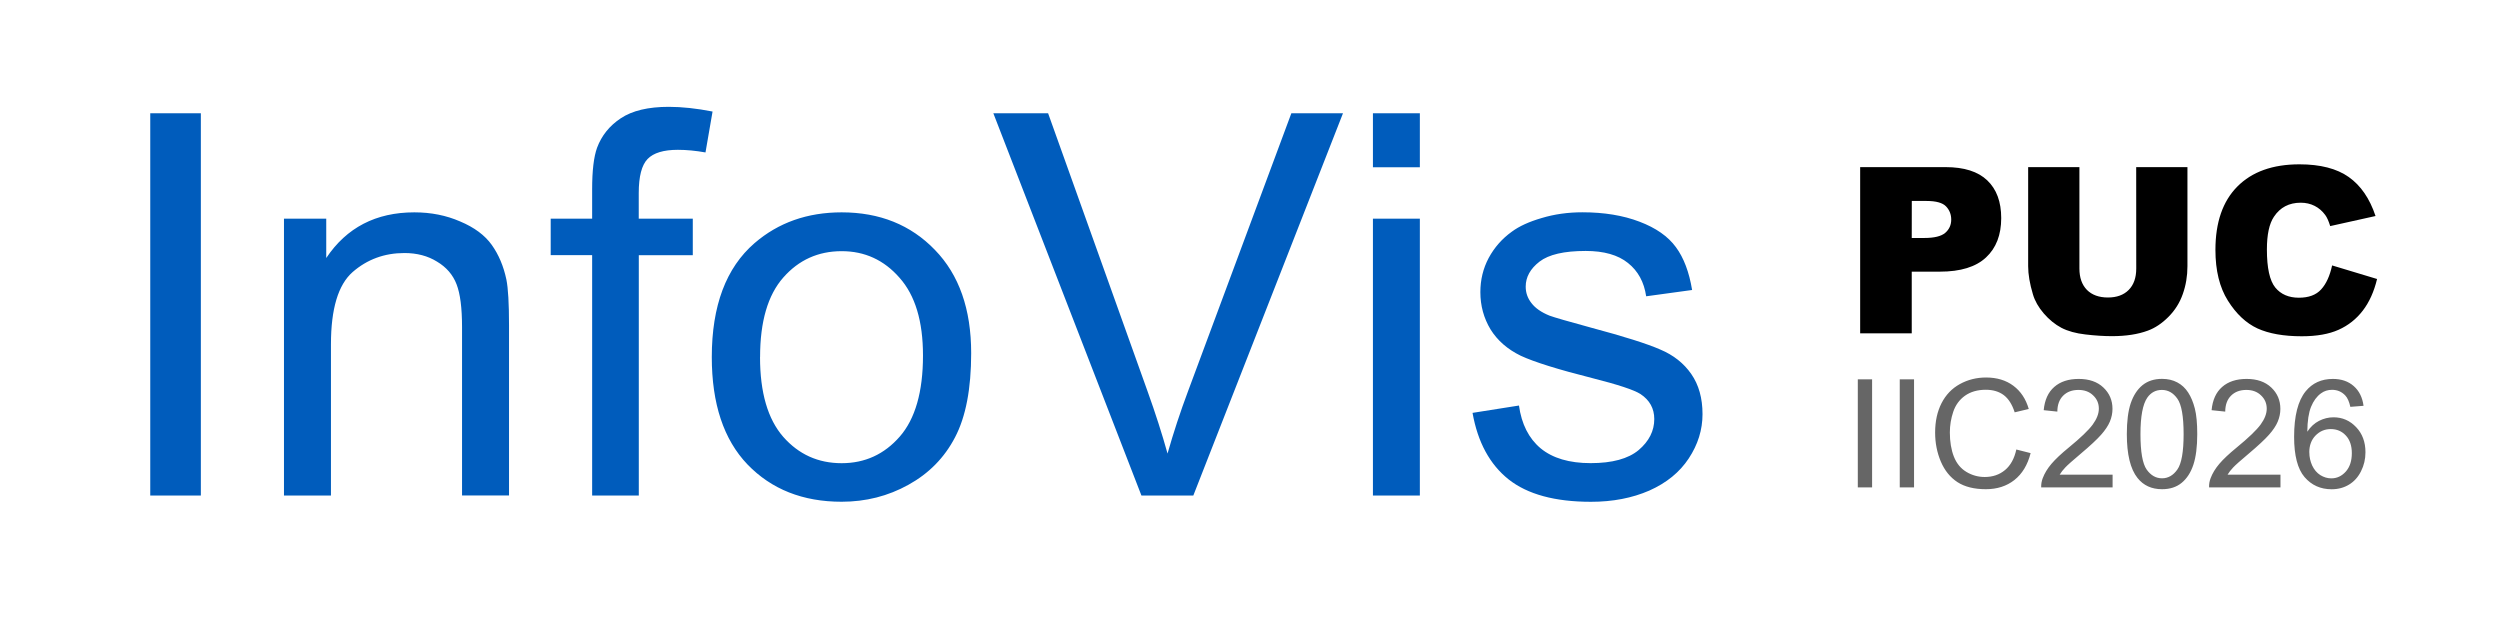
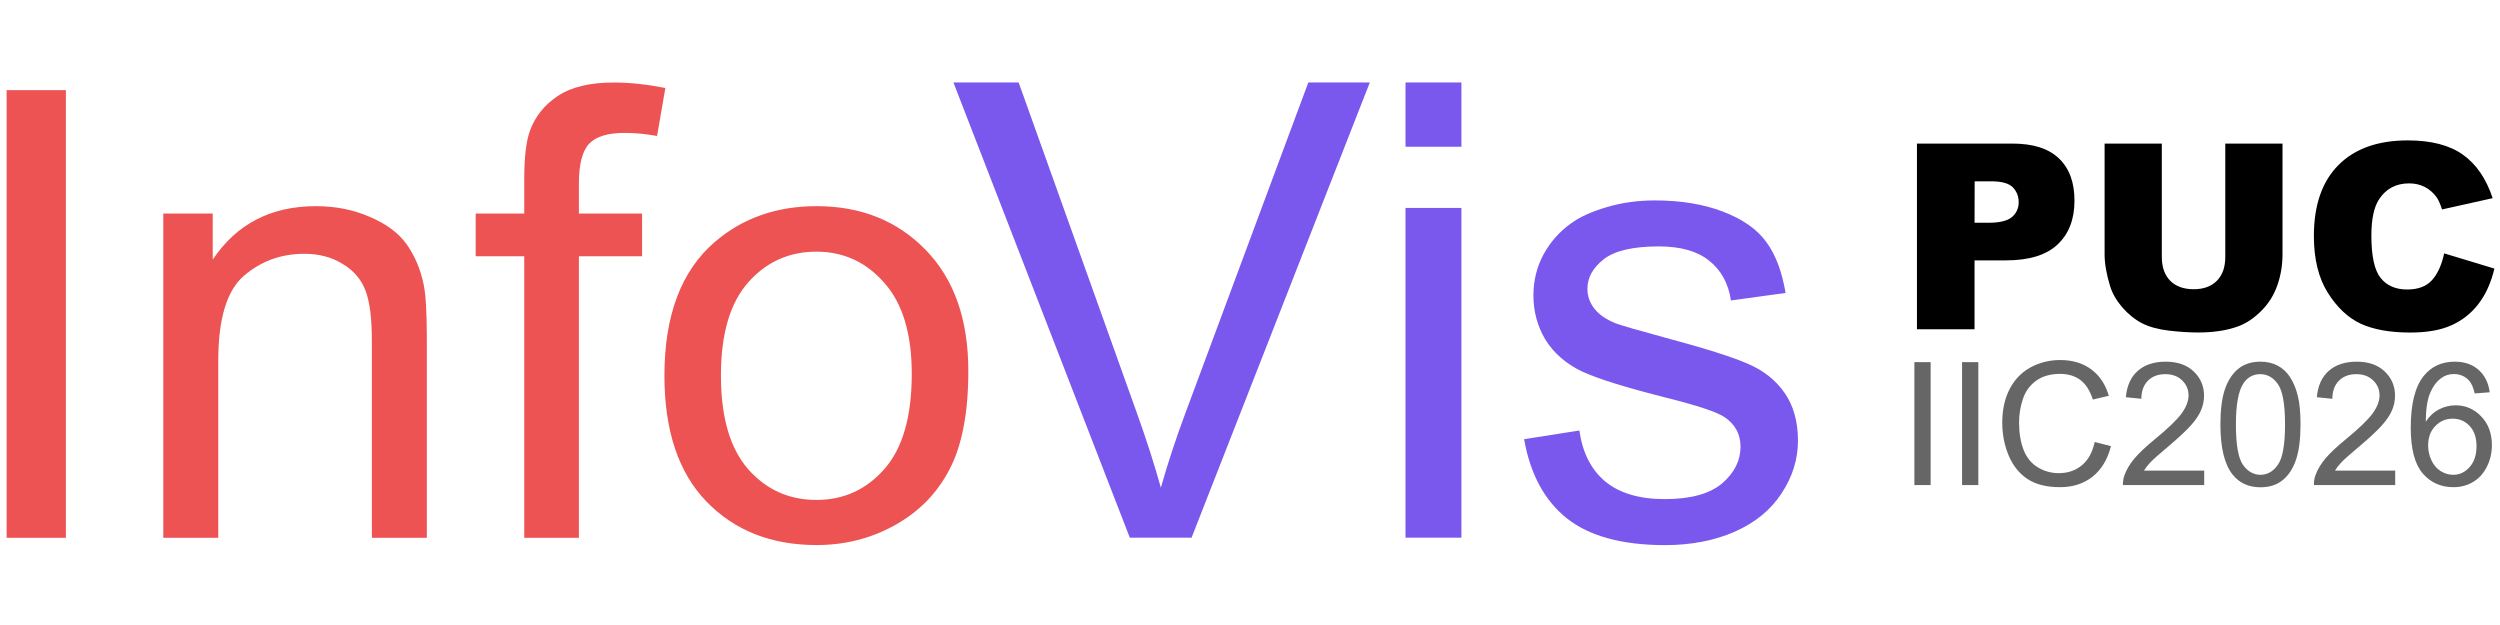
- <svg xmlns="http://www.w3.org/2000/svg" width="45.656mm" height="11.405mm" viewBox="0 0 45.656 11.405" version="1.1" id="svg8">
+ <svg xmlns="http://www.w3.org/2000/svg" width="45.656mm" height="11.405mm" viewBox="0 0 45.656 11.405" version="1.1" id="svg8" xml:space="preserve">
  <defs id="defs2" />
-   <path style="font-size:9.751px;line-height:1.25;font-family:Arial;-inkscape-font-specification:'Arial, Normal';fill:#005cbc;stroke-width:0.244" d="M 2.744,9.049 V 2.069 H 3.668 v 6.98 z m 2.442,0 V 3.993 H 5.958 V 4.712 Q 6.515,3.878 7.567,3.878 q 0.457,0 0.838,0.167 0.386,0.162 0.576,0.428 0.19,0.267 0.267,0.633 0.048,0.238 0.048,0.833 v 3.109 H 8.438 V 5.973 q 0,-0.524 -0.1,-0.781 Q 8.238,4.931 7.981,4.778 7.729,4.621 7.386,4.621 q -0.548,0 -0.947,0.348 -0.395,0.348 -0.395,1.319 v 2.761 z m 5.628,0 V 4.659 H 10.057 V 3.993 h 0.757 V 3.455 q 0,-0.509 0.09,-0.757 0.124,-0.333 0.433,-0.538 0.314,-0.209 0.876,-0.209 0.362,0 0.8,0.086 l -0.129,0.747 q -0.267,-0.048 -0.505,-0.048 -0.39,0 -0.552,0.167 -0.162,0.167 -0.162,0.624 V 3.993 H 12.652 v 0.667 h -0.986 v 4.39 z m 2.185,-2.528 q 0,-1.405 0.781,-2.081 0.652,-0.562 1.59,-0.562 1.043,0 1.704,0.686 0.662,0.681 0.662,1.885 0,0.976 -0.295,1.538 -0.29,0.557 -0.852,0.867 -0.557,0.309 -1.219,0.309 -1.062,0 -1.719,-0.681 -0.652,-0.681 -0.652,-1.962 z m 0.881,0 q 0,0.971 0.424,1.457 0.424,0.481 1.066,0.481 0.638,0 1.062,-0.486 0.424,-0.486 0.424,-1.481 0,-0.938 -0.428,-1.419 -0.424,-0.486 -1.057,-0.486 -0.643,0 -1.066,0.481 -0.424,0.481 -0.424,1.452 z m 6.965,2.528 -2.704,-6.98 h 1 l 1.814,5.071 q 0.219,0.609 0.367,1.143 0.162,-0.571 0.376,-1.143 l 1.885,-5.071 h 0.943 L 21.793,9.049 Z M 25.073,3.055 V 2.069 h 0.857 v 0.986 z m 0,5.994 V 3.993 h 0.857 V 9.049 Z M 26.892,7.54 27.74,7.406 q 0.071,0.509 0.395,0.781 0.329,0.271 0.914,0.271 0.59,0 0.876,-0.238 0.286,-0.243 0.286,-0.567 0,-0.29 -0.252,-0.457 Q 29.782,7.083 29.082,6.906 28.14,6.668 27.773,6.497 27.411,6.321 27.221,6.016 27.035,5.707 27.035,5.335 q 0,-0.338 0.152,-0.624 0.157,-0.29 0.424,-0.481 0.2,-0.148 0.543,-0.248 0.348,-0.105 0.743,-0.105 0.595,0 1.043,0.171 0.452,0.171 0.667,0.467 0.214,0.29 0.295,0.781 L 30.063,5.411 Q 30.006,5.021 29.73,4.802 29.458,4.583 28.958,4.583 q -0.59,0 -0.843,0.195 -0.252,0.195 -0.252,0.457 0,0.167 0.105,0.3 0.105,0.138 0.329,0.229 0.129,0.048 0.757,0.219 0.909,0.243 1.266,0.4 0.362,0.152 0.567,0.448 0.205,0.295 0.205,0.733 0,0.428 -0.252,0.809 -0.248,0.376 -0.719,0.586 -0.471,0.205 -1.066,0.205 -0.986,0 -1.504,-0.409 Q 27.035,8.344 26.892,7.54 Z" id="text1" aria-label="InfoVis" />
-   <path style="font-size:2.756px;line-height:1.25;font-family:Arial;-inkscape-font-specification:'Arial, Normal';fill:#666666;stroke-width:0.069" d="M 33.928,8.901 V 6.928 h 0.261 v 1.973 z m 0.766,0 V 6.928 h 0.261 v 1.973 z m 2.129,-0.692 0.261,0.066 q -0.082,0.322 -0.296,0.491 -0.213,0.168 -0.521,0.168 -0.319,0 -0.519,-0.129 Q 35.549,8.675 35.444,8.429 35.34,8.183 35.34,7.9 q 0,-0.308 0.117,-0.537 0.118,-0.23 0.335,-0.349 0.218,-0.12 0.479,-0.12 0.296,0 0.498,0.151 0.202,0.151 0.281,0.424 l -0.257,0.061 q -0.069,-0.215 -0.199,-0.314 -0.131,-0.098 -0.328,-0.098 -0.227,0 -0.381,0.109 -0.152,0.109 -0.214,0.293 -0.062,0.183 -0.062,0.378 0,0.252 0.073,0.44 0.074,0.187 0.229,0.28 0.155,0.093 0.335,0.093 0.219,0 0.371,-0.127 0.152,-0.127 0.206,-0.375 z m 1.758,0.459 v 0.233 h -1.304 q -0.003,-0.087 0.028,-0.168 0.05,-0.133 0.159,-0.262 0.11,-0.129 0.318,-0.299 0.322,-0.264 0.435,-0.417 0.113,-0.155 0.113,-0.292 0,-0.144 -0.104,-0.242 -0.102,-0.1 -0.268,-0.1 -0.175,0 -0.28,0.105 -0.105,0.105 -0.106,0.291 l -0.249,-0.026 q 0.026,-0.279 0.192,-0.424 0.167,-0.147 0.448,-0.147 0.284,0 0.45,0.157 0.166,0.157 0.166,0.39 0,0.118 -0.048,0.233 -0.048,0.114 -0.161,0.241 -0.112,0.127 -0.373,0.347 -0.218,0.183 -0.28,0.249 -0.062,0.065 -0.102,0.131 z m 0.26,-0.74 q 0,-0.35 0.071,-0.563 0.073,-0.214 0.214,-0.33 0.143,-0.116 0.358,-0.116 0.159,0 0.279,0.065 0.12,0.063 0.198,0.184 0.078,0.12 0.122,0.293 0.044,0.172 0.044,0.466 0,0.347 -0.071,0.561 -0.071,0.213 -0.214,0.33 -0.141,0.116 -0.358,0.116 -0.285,0 -0.448,-0.205 Q 38.841,8.484 38.841,7.928 Z m 0.249,0 q 0,0.486 0.113,0.647 0.114,0.16 0.281,0.16 0.167,0 0.28,-0.161 0.114,-0.161 0.114,-0.646 0,-0.487 -0.114,-0.647 -0.113,-0.16 -0.283,-0.16 -0.167,0 -0.266,0.141 -0.125,0.18 -0.125,0.666 z m 2.557,0.74 v 0.233 h -1.304 q -0.003,-0.087 0.028,-0.168 0.05,-0.133 0.159,-0.262 0.11,-0.129 0.318,-0.299 0.322,-0.264 0.435,-0.417 0.113,-0.155 0.113,-0.292 0,-0.144 -0.104,-0.242 -0.102,-0.1 -0.268,-0.1 -0.175,0 -0.28,0.105 -0.105,0.105 -0.106,0.291 l -0.249,-0.026 q 0.026,-0.279 0.192,-0.424 0.167,-0.147 0.448,-0.147 0.284,0 0.45,0.157 0.166,0.157 0.166,0.39 0,0.118 -0.048,0.233 -0.048,0.114 -0.161,0.241 -0.112,0.127 -0.373,0.347 -0.218,0.183 -0.28,0.249 -0.062,0.065 -0.102,0.131 z m 1.517,-1.257 -0.241,0.019 q -0.032,-0.143 -0.092,-0.207 -0.098,-0.104 -0.242,-0.104 -0.116,0 -0.203,0.065 -0.114,0.083 -0.18,0.244 -0.066,0.16 -0.069,0.456 0.087,-0.133 0.214,-0.198 0.127,-0.065 0.265,-0.065 0.242,0 0.412,0.179 0.171,0.178 0.171,0.46 0,0.186 -0.081,0.346 -0.079,0.159 -0.219,0.244 -0.14,0.085 -0.318,0.085 -0.303,0 -0.494,-0.222 -0.191,-0.223 -0.191,-0.735 0,-0.572 0.211,-0.832 0.184,-0.226 0.497,-0.226 0.233,0 0.381,0.131 0.149,0.131 0.179,0.361 z M 42.174,8.262 q 0,0.125 0.052,0.24 0.054,0.114 0.149,0.175 0.096,0.059 0.201,0.059 0.153,0 0.264,-0.124 0.11,-0.124 0.11,-0.336 0,-0.205 -0.109,-0.322 -0.109,-0.118 -0.275,-0.118 -0.164,0 -0.279,0.118 -0.114,0.117 -0.114,0.308 z" id="text1-9" aria-label="IIC2026" />
-   <path d="m 33.971,3.052 h 1.559 q 0.509,0 0.762,0.242 0.255,0.242 0.255,0.689 0,0.46 -0.277,0.718 Q 35.993,4.961 35.426,4.961 h -0.513 v 1.126 h -0.942 z m 0.942,1.294 h 0.23 q 0.271,0 0.381,-0.093 0.11,-0.095 0.11,-0.242 0,-0.143 -0.095,-0.242 -0.095,-0.099 -0.358,-0.099 h -0.267 z m 4.099,-1.294 h 0.936 v 1.809 q 0,0.269 -0.085,0.509 -0.083,0.238 -0.263,0.418 -0.178,0.178 -0.375,0.25 -0.273,0.101 -0.656,0.101 -0.222,0 -0.484,-0.031 Q 37.823,6.078 37.647,5.987 37.471,5.894 37.324,5.724 37.179,5.555 37.126,5.375 37.039,5.085 37.039,4.861 V 3.052 h 0.936 v 1.853 q 0,0.248 0.137,0.389 0.139,0.139 0.383,0.139 0.242,0 0.379,-0.137 0.139,-0.139 0.139,-0.391 z m 3.577,1.795 0.822,0.248 q -0.083,0.346 -0.261,0.578 -0.178,0.232 -0.443,0.35 -0.263,0.118 -0.671,0.118 -0.495,0 -0.809,-0.143 -0.313,-0.145 -0.54,-0.507 -0.228,-0.362 -0.228,-0.927 0,-0.754 0.4,-1.157 0.402,-0.406 1.134,-0.406 0.573,0 0.901,0.232 0.329,0.232 0.489,0.712 l -0.828,0.184 q -0.043,-0.139 -0.091,-0.203 -0.079,-0.108 -0.193,-0.166 -0.114,-0.058 -0.255,-0.058 -0.319,0 -0.489,0.257 -0.128,0.19 -0.128,0.598 0,0.505 0.153,0.694 0.153,0.186 0.431,0.186 0.269,0 0.406,-0.151 0.139,-0.151 0.201,-0.439 z" id="text2" style="font-weight:900;font-size:4.24px;line-height:1.25;font-family:Arial;-inkscape-font-specification:'Arial, Heavy';stroke-width:0.106" aria-label="PUC" />
+   <path style="font-size:9.751px;line-height:1.25;font-family:Arial;-inkscape-font-specification:'Arial, Normal';fill:#ed5353;fill-opacity:1;stroke-width:0.286" d="M 0.121,9.821 V 1.646 H 1.203 v 8.176 z m 2.861,0 V 3.899 H 3.885 V 4.741 C 4.32,4.09 4.949,3.765 5.77,3.765 c 0.357,0 0.684,0.065 0.982,0.195 C 7.053,4.087 7.278,4.254 7.427,4.462 7.575,4.67 7.68,4.917 7.739,5.204 7.776,5.39 7.795,5.715 7.795,6.18 V 9.821 H 6.791 V 6.219 c 0,-0.409 -0.039,-0.714 -0.117,-0.915 C 6.596,5.1 6.456,4.938 6.256,4.819 6.059,4.696 5.826,4.635 5.558,4.635 c -0.428,0 -0.797,0.136 -1.11,0.407 C 4.14,5.313 3.986,5.828 3.986,6.587 v 3.235 z m 6.592,0 V 4.68 H 8.687 V 3.899 h 0.887 V 3.269 c 0,-0.398 0.035,-0.693 0.106,-0.887 0.097,-0.26 0.266,-0.47 0.508,-0.63 0.245,-0.164 0.587,-0.245 1.026,-0.245 0.283,0 0.595,0.033 0.937,0.1 l -0.151,0.876 c -0.208,-0.037 -0.405,-0.056 -0.591,-0.056 -0.305,0 -0.521,0.065 -0.647,0.195 -0.126,0.13 -0.19,0.374 -0.19,0.731 V 3.899 h 1.154 V 4.68 H 10.572 V 9.821 Z M 12.134,6.86 c 0,-1.097 0.305,-1.909 0.915,-2.437 0.509,-0.439 1.13,-0.658 1.863,-0.658 0.814,0 1.48,0.268 1.997,0.803 0.517,0.532 0.775,1.268 0.775,2.208 0,0.762 -0.115,1.363 -0.346,1.801 -0.227,0.435 -0.56,0.773 -0.998,1.015 -0.435,0.242 -0.911,0.362 -1.428,0.362 -0.829,0 -1.5,-0.266 -2.013,-0.797 C 12.388,8.626 12.134,7.86 12.134,6.86 Z m 1.032,0 c 0,0.758 0.165,1.327 0.496,1.707 0.331,0.376 0.747,0.563 1.249,0.563 0.498,0 0.913,-0.19 1.244,-0.569 0.331,-0.379 0.496,-0.957 0.496,-1.734 0,-0.732 -0.167,-1.286 -0.502,-1.662 -0.331,-0.379 -0.744,-0.569 -1.238,-0.569 -0.502,0 -0.918,0.188 -1.249,0.563 -0.331,0.376 -0.496,0.942 -0.496,1.701 z" id="text1-1" aria-label="InfoVis" />
+   <path style="font-size:2.756px;line-height:1.25;font-family:Arial;-inkscape-font-specification:'Arial, Normal';fill:#666666;stroke-width:0.078" d="M 34.961,8.859 V 6.614 h 0.297 v 2.245 z m 0.871,0 V 6.614 h 0.297 v 2.245 z m 2.422,-0.787 0.297,0.075 q -0.093,0.366 -0.337,0.559 -0.242,0.191 -0.593,0.191 -0.363,0 -0.591,-0.147 -0.227,-0.149 -0.346,-0.429 -0.118,-0.28 -0.118,-0.602 0,-0.351 0.133,-0.611 0.135,-0.262 0.381,-0.397 0.248,-0.136 0.545,-0.136 0.337,0 0.567,0.171 0.23,0.171 0.32,0.482 l -0.292,0.069 q -0.078,-0.245 -0.227,-0.357 -0.149,-0.112 -0.374,-0.112 -0.259,0 -0.433,0.124 -0.173,0.124 -0.243,0.334 -0.07,0.208 -0.07,0.43 0,0.286 0.083,0.501 0.084,0.213 0.26,0.318 0.176,0.106 0.381,0.106 0.25,0 0.423,-0.144 Q 38.193,8.355 38.254,8.072 Z m 2,0.522 v 0.265 h -1.484 q -0.004,-0.1 0.032,-0.191 0.057,-0.152 0.181,-0.299 0.126,-0.147 0.361,-0.34 0.366,-0.3 0.495,-0.475 0.129,-0.176 0.129,-0.332 0,-0.164 -0.118,-0.276 -0.116,-0.113 -0.305,-0.113 -0.199,0 -0.318,0.119 -0.119,0.119 -0.121,0.331 l -0.283,-0.029 q 0.029,-0.317 0.219,-0.482 0.19,-0.167 0.51,-0.167 0.323,0 0.511,0.179 0.188,0.179 0.188,0.444 0,0.135 -0.055,0.265 -0.055,0.13 -0.184,0.274 -0.127,0.144 -0.424,0.395 -0.248,0.208 -0.318,0.283 -0.07,0.074 -0.116,0.149 z m 0.296,-0.842 q 0,-0.398 0.081,-0.64 0.083,-0.243 0.243,-0.375 0.162,-0.132 0.407,-0.132 0.181,0 0.317,0.074 0.136,0.072 0.225,0.21 0.089,0.136 0.139,0.334 0.051,0.196 0.051,0.53 0,0.395 -0.081,0.639 -0.081,0.242 -0.243,0.375 -0.161,0.132 -0.407,0.132 -0.325,0 -0.51,-0.233 -0.222,-0.28 -0.222,-0.913 z m 0.283,0 q 0,0.553 0.129,0.737 0.13,0.182 0.32,0.182 0.19,0 0.318,-0.184 0.13,-0.184 0.13,-0.735 0,-0.554 -0.13,-0.737 -0.129,-0.182 -0.322,-0.182 -0.19,0 -0.303,0.161 -0.142,0.205 -0.142,0.758 z m 2.909,0.842 v 0.265 h -1.484 q -0.004,-0.1 0.032,-0.191 0.057,-0.152 0.181,-0.299 0.126,-0.147 0.361,-0.34 0.366,-0.3 0.495,-0.475 0.129,-0.176 0.129,-0.332 0,-0.164 -0.118,-0.276 -0.116,-0.113 -0.305,-0.113 -0.199,0 -0.318,0.119 -0.119,0.119 -0.121,0.331 l -0.283,-0.029 q 0.029,-0.317 0.219,-0.482 0.19,-0.167 0.51,-0.167 0.323,0 0.511,0.179 0.188,0.179 0.188,0.444 0,0.135 -0.055,0.265 -0.055,0.13 -0.184,0.274 -0.127,0.144 -0.424,0.395 -0.248,0.208 -0.318,0.283 -0.07,0.074 -0.116,0.149 z m 1.726,-1.43 -0.274,0.021 Q 45.157,7.023 45.09,6.949 44.978,6.831 44.814,6.831 q -0.132,0 -0.231,0.074 -0.13,0.095 -0.205,0.277 -0.075,0.182 -0.078,0.519 0.1,-0.152 0.243,-0.225 0.144,-0.074 0.302,-0.074 0.276,0 0.469,0.204 0.194,0.202 0.194,0.524 0,0.211 -0.092,0.394 -0.09,0.181 -0.25,0.277 -0.159,0.096 -0.361,0.096 -0.345,0 -0.562,-0.253 -0.217,-0.254 -0.217,-0.836 0,-0.651 0.24,-0.946 0.21,-0.257 0.565,-0.257 0.265,0 0.433,0.149 0.17,0.149 0.204,0.41 z m -1.125,0.968 q 0,0.142 0.06,0.273 0.061,0.13 0.17,0.199 0.109,0.067 0.228,0.067 0.175,0 0.3,-0.141 0.126,-0.141 0.126,-0.383 0,-0.233 -0.124,-0.366 -0.124,-0.135 -0.312,-0.135 -0.187,0 -0.317,0.135 -0.13,0.133 -0.13,0.351 z" id="text1-9-2" aria-label="IIC2026" />
+   <path d="m 35.008,2.622 h 1.742 q 0.569,0 0.851,0.271 0.284,0.271 0.284,0.77 0,0.513 -0.31,0.803 -0.308,0.289 -0.941,0.289 H 36.06 v 1.258 h -1.052 z m 1.052,1.446 h 0.257 q 0.303,0 0.426,-0.104 0.123,-0.106 0.123,-0.271 0,-0.16 -0.106,-0.271 -0.106,-0.111 -0.4,-0.111 h -0.298 z m 4.579,-1.446 h 1.045 v 2.021 q 0,0.301 -0.095,0.569 -0.092,0.266 -0.294,0.467 -0.199,0.199 -0.419,0.28 -0.305,0.113 -0.733,0.113 -0.247,0 -0.541,-0.035 -0.291,-0.035 -0.488,-0.136 -0.197,-0.104 -0.361,-0.294 Q 38.593,5.419 38.533,5.217 38.435,4.894 38.435,4.644 V 2.622 h 1.045 V 4.692 q 0,0.278 0.153,0.435 0.155,0.155 0.428,0.155 0.271,0 0.423,-0.153 0.155,-0.155 0.155,-0.437 z m 3.997,2.005 0.918,0.278 q -0.092,0.386 -0.291,0.645 -0.199,0.259 -0.495,0.391 -0.294,0.132 -0.749,0.132 -0.553,0 -0.904,-0.16 -0.349,-0.162 -0.604,-0.567 -0.254,-0.405 -0.254,-1.036 0,-0.842 0.446,-1.293 0.449,-0.453 1.267,-0.453 0.641,0 1.006,0.259 0.368,0.259 0.546,0.796 L 44.597,3.825 Q 44.548,3.67 44.495,3.598 44.407,3.478 44.28,3.413 44.153,3.349 43.996,3.349 q -0.356,0 -0.546,0.287 -0.143,0.213 -0.143,0.668 0,0.564 0.171,0.775 0.171,0.208 0.481,0.208 0.301,0 0.453,-0.169 0.155,-0.169 0.224,-0.49 z" id="text2-3" style="font-weight:900;font-size:4.24px;line-height:1.25;font-family:Arial;-inkscape-font-specification:'Arial, Heavy';stroke-width:0.118" aria-label="PUC" />
+   <path d="m 20.633,9.819 -3.221,-8.313 h 1.191 l 2.16,6.039 c 0.174,0.484 0.319,0.938 0.437,1.361 0.129,-0.454 0.278,-0.907 0.448,-1.361 l 2.245,-6.039 h 1.123 l -3.255,8.313 z m 5.035,-7.139 V 1.506 h 1.021 v 1.174 z m 0,7.139 V 3.797 h 1.021 v 6.022 z m 2.166,-1.798 1.009,-0.159 c 0.057,0.404 0.214,0.714 0.471,0.93 0.261,0.215 0.624,0.323 1.089,0.323 0.469,0 0.817,-0.095 1.043,-0.284 0.227,-0.193 0.34,-0.418 0.34,-0.675 0,-0.231 -0.1,-0.412 -0.301,-0.544 -0.14,-0.091 -0.488,-0.206 -1.043,-0.346 C 29.694,7.078 29.174,6.916 28.883,6.78 28.596,6.64 28.377,6.449 28.225,6.207 28.078,5.961 28.004,5.691 28.004,5.396 c 0,-0.268 0.06,-0.516 0.181,-0.743 0.125,-0.231 0.293,-0.422 0.505,-0.573 0.159,-0.117 0.374,-0.215 0.646,-0.295 0.276,-0.083 0.571,-0.125 0.885,-0.125 0.473,0 0.886,0.068 1.242,0.204 0.359,0.136 0.624,0.321 0.794,0.556 0.17,0.231 0.287,0.541 0.352,0.93 L 31.611,5.487 C 31.565,5.177 31.433,4.935 31.214,4.761 30.998,4.587 30.692,4.5 30.295,4.5 c -0.469,0 -0.803,0.077 -1.004,0.232 -0.2,0.155 -0.301,0.336 -0.301,0.544 0,0.132 0.042,0.251 0.125,0.357 0.083,0.11 0.214,0.2 0.391,0.272 0.102,0.038 0.403,0.125 0.902,0.261 0.722,0.193 1.225,0.352 1.508,0.476 0.287,0.121 0.512,0.299 0.675,0.533 0.163,0.234 0.244,0.525 0.244,0.873 0,0.34 -0.1,0.662 -0.301,0.964 C 32.338,9.313 32.053,9.545 31.679,9.711 31.304,9.874 30.881,9.955 30.408,9.955 29.626,9.955 29.029,9.793 28.617,9.468 28.208,9.143 27.947,8.661 27.834,8.022 Z" style="font-size:9.751px;line-height:1.25;font-family:Arial;-inkscape-font-specification:'Arial, Normal';fill:#7a57ed;fill-opacity:1;stroke-width:0.29" id="path1" />
</svg>
